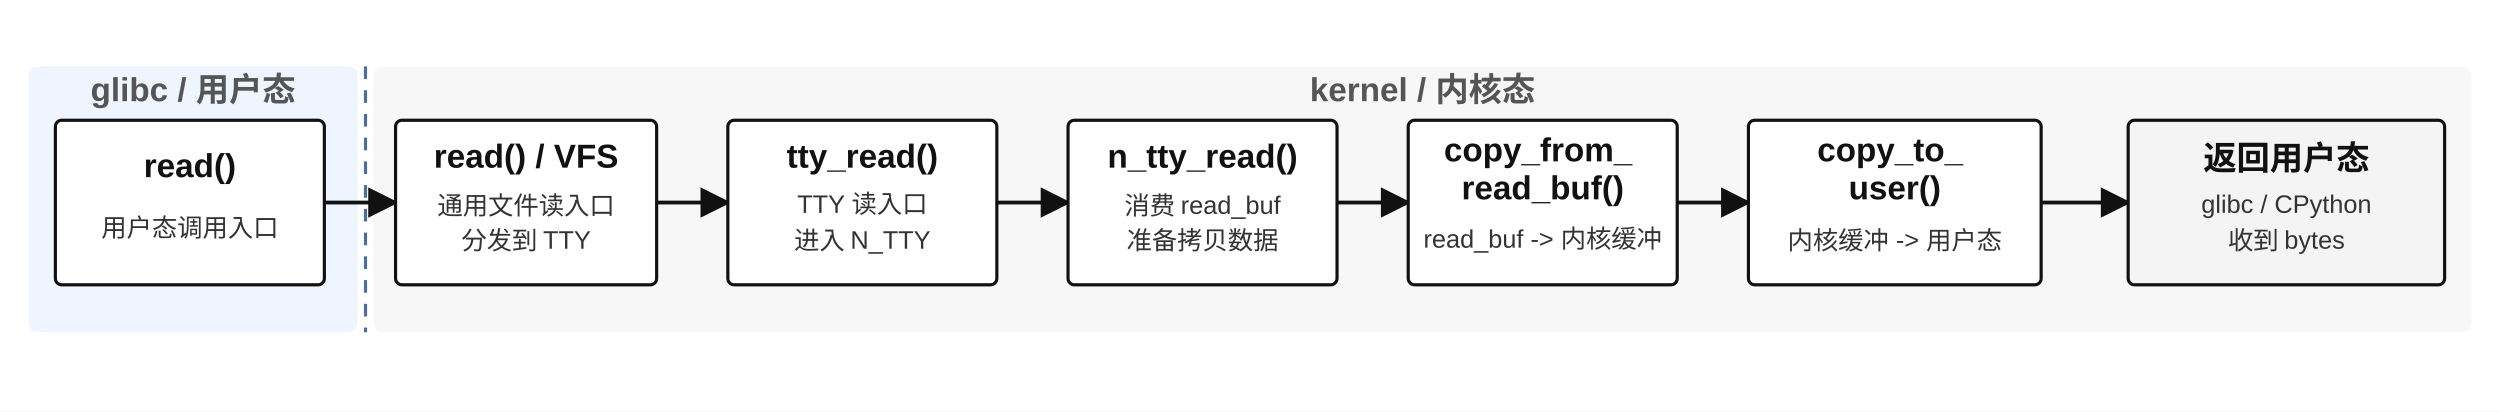
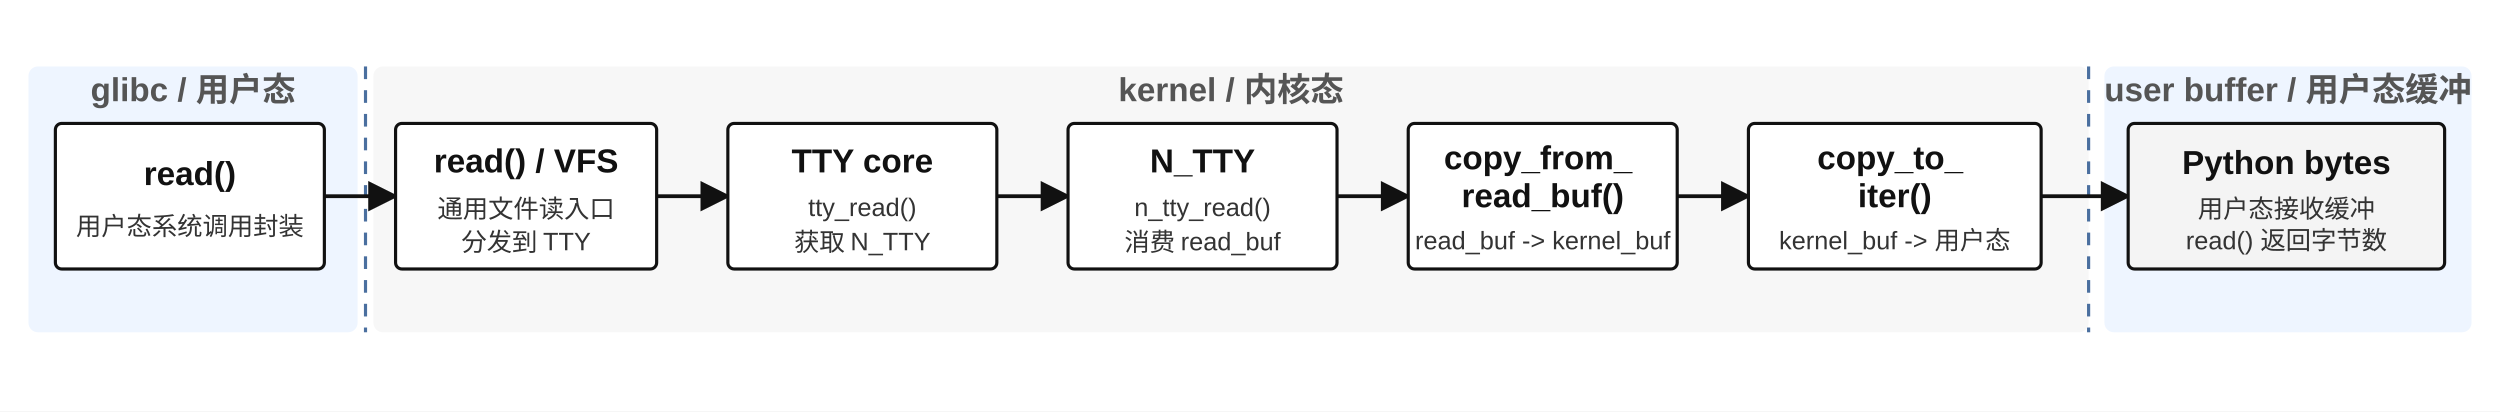
<svg xmlns="http://www.w3.org/2000/svg" width="1580" height="260" viewBox="0 0 1580 260" role="img" aria-labelledby="title desc">
  <defs>
    <marker id="arrow" viewBox="0 0 10 10" refX="9" refY="5" markerWidth="8" markerHeight="8" orient="auto">
      <path d="M 0 0 L 10 5 L 0 10 z" fill="#111111" />
    </marker>
    <style>
      .node {
        fill: #ffffff;
        stroke: #111111;
        stroke-width: 2;
      }
      .node-alt {
        fill: #f4f4f4;
        stroke: #111111;
        stroke-width: 2;
      }
      .user-bg {
        fill: #eef5ff;
      }
      .kernel-bg {
        fill: #f7f7f7;
-       }
-       .hardware-bg {
-         fill: #f3f3f3;
      }
      .label {
        fill: #111111;
        font-family: "Helvetica Neue", Arial, "PingFang SC", "Microsoft YaHei", sans-serif;
        font-size: 21px;
        font-weight: 700;
        text-anchor: middle;
        dominant-baseline: middle;
      }
      .sub {
        fill: #333333;
        font-family: "Helvetica Neue", Arial, "PingFang SC", "Microsoft YaHei", sans-serif;
        font-size: 16px;
        font-weight: 500;
        text-anchor: middle;
        dominant-baseline: middle;
      }
      .region {
        fill: #555555;
        font-family: "Helvetica Neue", Arial, "PingFang SC", "Microsoft YaHei", sans-serif;
        font-size: 21px;
        font-weight: 600;
        text-anchor: middle;
        dominant-baseline: middle;
      }
      .arrow {
        stroke: #111111;
        stroke-width: 2.4;
        fill: none;
        marker-end: url(#arrow);
      }
      .boundary {
        stroke: #4a6f9f;
        stroke-width: 2;
        stroke-dasharray: 8 7;
      }
-       .hw-boundary {
-         stroke: #777777;
-         stroke-width: 1.6;
-         stroke-dasharray: 7 6;
-       }
    </style>
  </defs>
  <rect width="1580" height="260" fill="#ffffff" />
  <rect class="user-bg" x="18" y="42" width="208" height="168" rx="6" />
-   <rect class="kernel-bg" x="236" y="42" width="1326" height="168" rx="6" />
+   <rect class="kernel-bg" x="236" y="42" width="1084" height="168" rx="6" />
+   <rect class="user-bg" x="1330" y="42" width="232" height="168" rx="6" />
  <text class="region" x="122" y="58">glibc / 用户态</text>
-   <text class="region" x="899" y="58">kernel / 内核态</text>
-   <rect class="node" x="35" y="76" width="170" height="104" rx="4" />
-   <text class="label" x="120" y="106">read()</text>
-   <text class="sub" x="120" y="144">用户态调用入口</text>
+   <text class="region" x="778" y="58">kernel / 内核态</text>
+   <text class="region" x="1446" y="58">user buffer / 用户态缓冲</text>
+   <rect class="node" x="35" y="78" width="170" height="92" rx="4" />
+   <text class="label" x="120" y="111">read()</text>
+   <text class="sub" x="120" y="143">用户态系统调用封装</text>
  <line class="boundary" x1="231" y1="42" x2="231" y2="210" />
-   <line class="arrow" x1="205" y1="128" x2="250" y2="128" />
-   <rect class="node" x="250" y="76" width="165" height="104" rx="4" />
-   <text class="label" x="332.5" y="100">read() / VFS</text>
-   <text class="sub" x="332.5" y="130">通用文件读入口</text>
-   <text class="sub" x="332.5" y="152">分发到 TTY</text>
-   <line class="arrow" x1="415" y1="128" x2="460" y2="128" />
-   <rect class="node" x="460" y="76" width="170" height="104" rx="4" />
-   <text class="label" x="545" y="100">tty_read()</text>
-   <text class="sub" x="545" y="130">TTY 读入口</text>
-   <text class="sub" x="545" y="152">进入 N_TTY</text>
-   <line class="arrow" x1="630" y1="128" x2="675" y2="128" />
-   <rect class="node" x="675" y="76" width="170" height="104" rx="4" />
-   <text class="label" x="760" y="100">n_tty_read()</text>
-   <text class="sub" x="760" y="130">消费 read_buf</text>
-   <text class="sub" x="760" y="152">准备拷贝数据</text>
-   <line class="arrow" x1="845" y1="128" x2="890" y2="128" />
-   <rect class="node" x="890" y="76" width="170" height="104" rx="4" />
-   <text class="label" x="975" y="96">
+   <line class="arrow" x1="205" y1="124" x2="250" y2="124" />
+   <rect class="node" x="250" y="78" width="165" height="92" rx="4" />
+   <text class="label" x="332.5" y="103">read() / VFS</text>
+   <text class="sub" x="332.5" y="132">通用文件读入口</text>
+   <text class="sub" x="332.5" y="153">分发到 TTY</text>
+   <line class="arrow" x1="415" y1="124" x2="460" y2="124" />
+   <rect class="node" x="460" y="78" width="170" height="92" rx="4" />
+   <text class="label" x="545" y="103">TTY core</text>
+   <text class="sub" x="545" y="132">tty_read()</text>
+   <text class="sub" x="545" y="153">获取 N_TTY</text>
+   <line class="arrow" x1="630" y1="124" x2="675" y2="124" />
+   <rect class="node" x="675" y="78" width="170" height="92" rx="4" />
+   <text class="label" x="760" y="103">N_TTY</text>
+   <text class="sub" x="760" y="132">n_tty_read()</text>
+   <text class="sub" x="760" y="153">消费 read_buf</text>
+   <line class="arrow" x1="845" y1="124" x2="890" y2="124" />
+   <rect class="node" x="890" y="78" width="170" height="92" rx="4" />
+   <text class="label" x="975" y="101">
    <tspan x="975" dy="0">copy_from_</tspan>
    <tspan x="975" dy="24">read_buf()</tspan>
  </text>
-   <text class="sub" x="975" y="152">read_buf -&gt; 内核缓冲</text>
-   <line class="arrow" x1="1060" y1="128" x2="1105" y2="128" />
-   <rect class="node" x="1105" y="76" width="185" height="104" rx="4" />
-   <text class="label" x="1197.5" y="96">
+   <text class="sub" x="975" y="153">read_buf -&gt; kernel_buf</text>
+   <line class="arrow" x1="1060" y1="124" x2="1105" y2="124" />
+   <rect class="node" x="1105" y="78" width="185" height="92" rx="4" />
+   <text class="label" x="1197.5" y="101">
    <tspan x="1197.5" dy="0">copy_to_</tspan>
-     <tspan x="1197.5" dy="24">user()</tspan>
+     <tspan x="1197.5" dy="24">iter()</tspan>
  </text>
-   <text class="sub" x="1197.5" y="152">内核缓冲 -&gt; 用户态</text>
-   <line class="arrow" x1="1290" y1="128" x2="1345" y2="128" />
-   <rect class="node-alt" x="1345" y="76" width="200" height="104" rx="4" />
-   <text class="label" x="1445" y="100">返回用户态</text>
-   <text class="sub" x="1445" y="130">glibc / CPython</text>
-   <text class="sub" x="1445" y="152">收到 bytes</text>
+   <text class="sub" x="1197.5" y="153">kernel_buf -&gt; 用户态</text>
+   <line class="boundary" x1="1320" y1="42" x2="1320" y2="210" />
+   <line class="arrow" x1="1290" y1="124" x2="1345" y2="124" />
+   <rect class="node-alt" x="1345" y="78" width="200" height="92" rx="4" />
+   <text class="label" x="1445" y="104">Python bytes</text>
+   <text class="sub" x="1445" y="132">用户态接收缓冲</text>
+   <text class="sub" x="1445" y="153">read() 返回字节数</text>
</svg>
